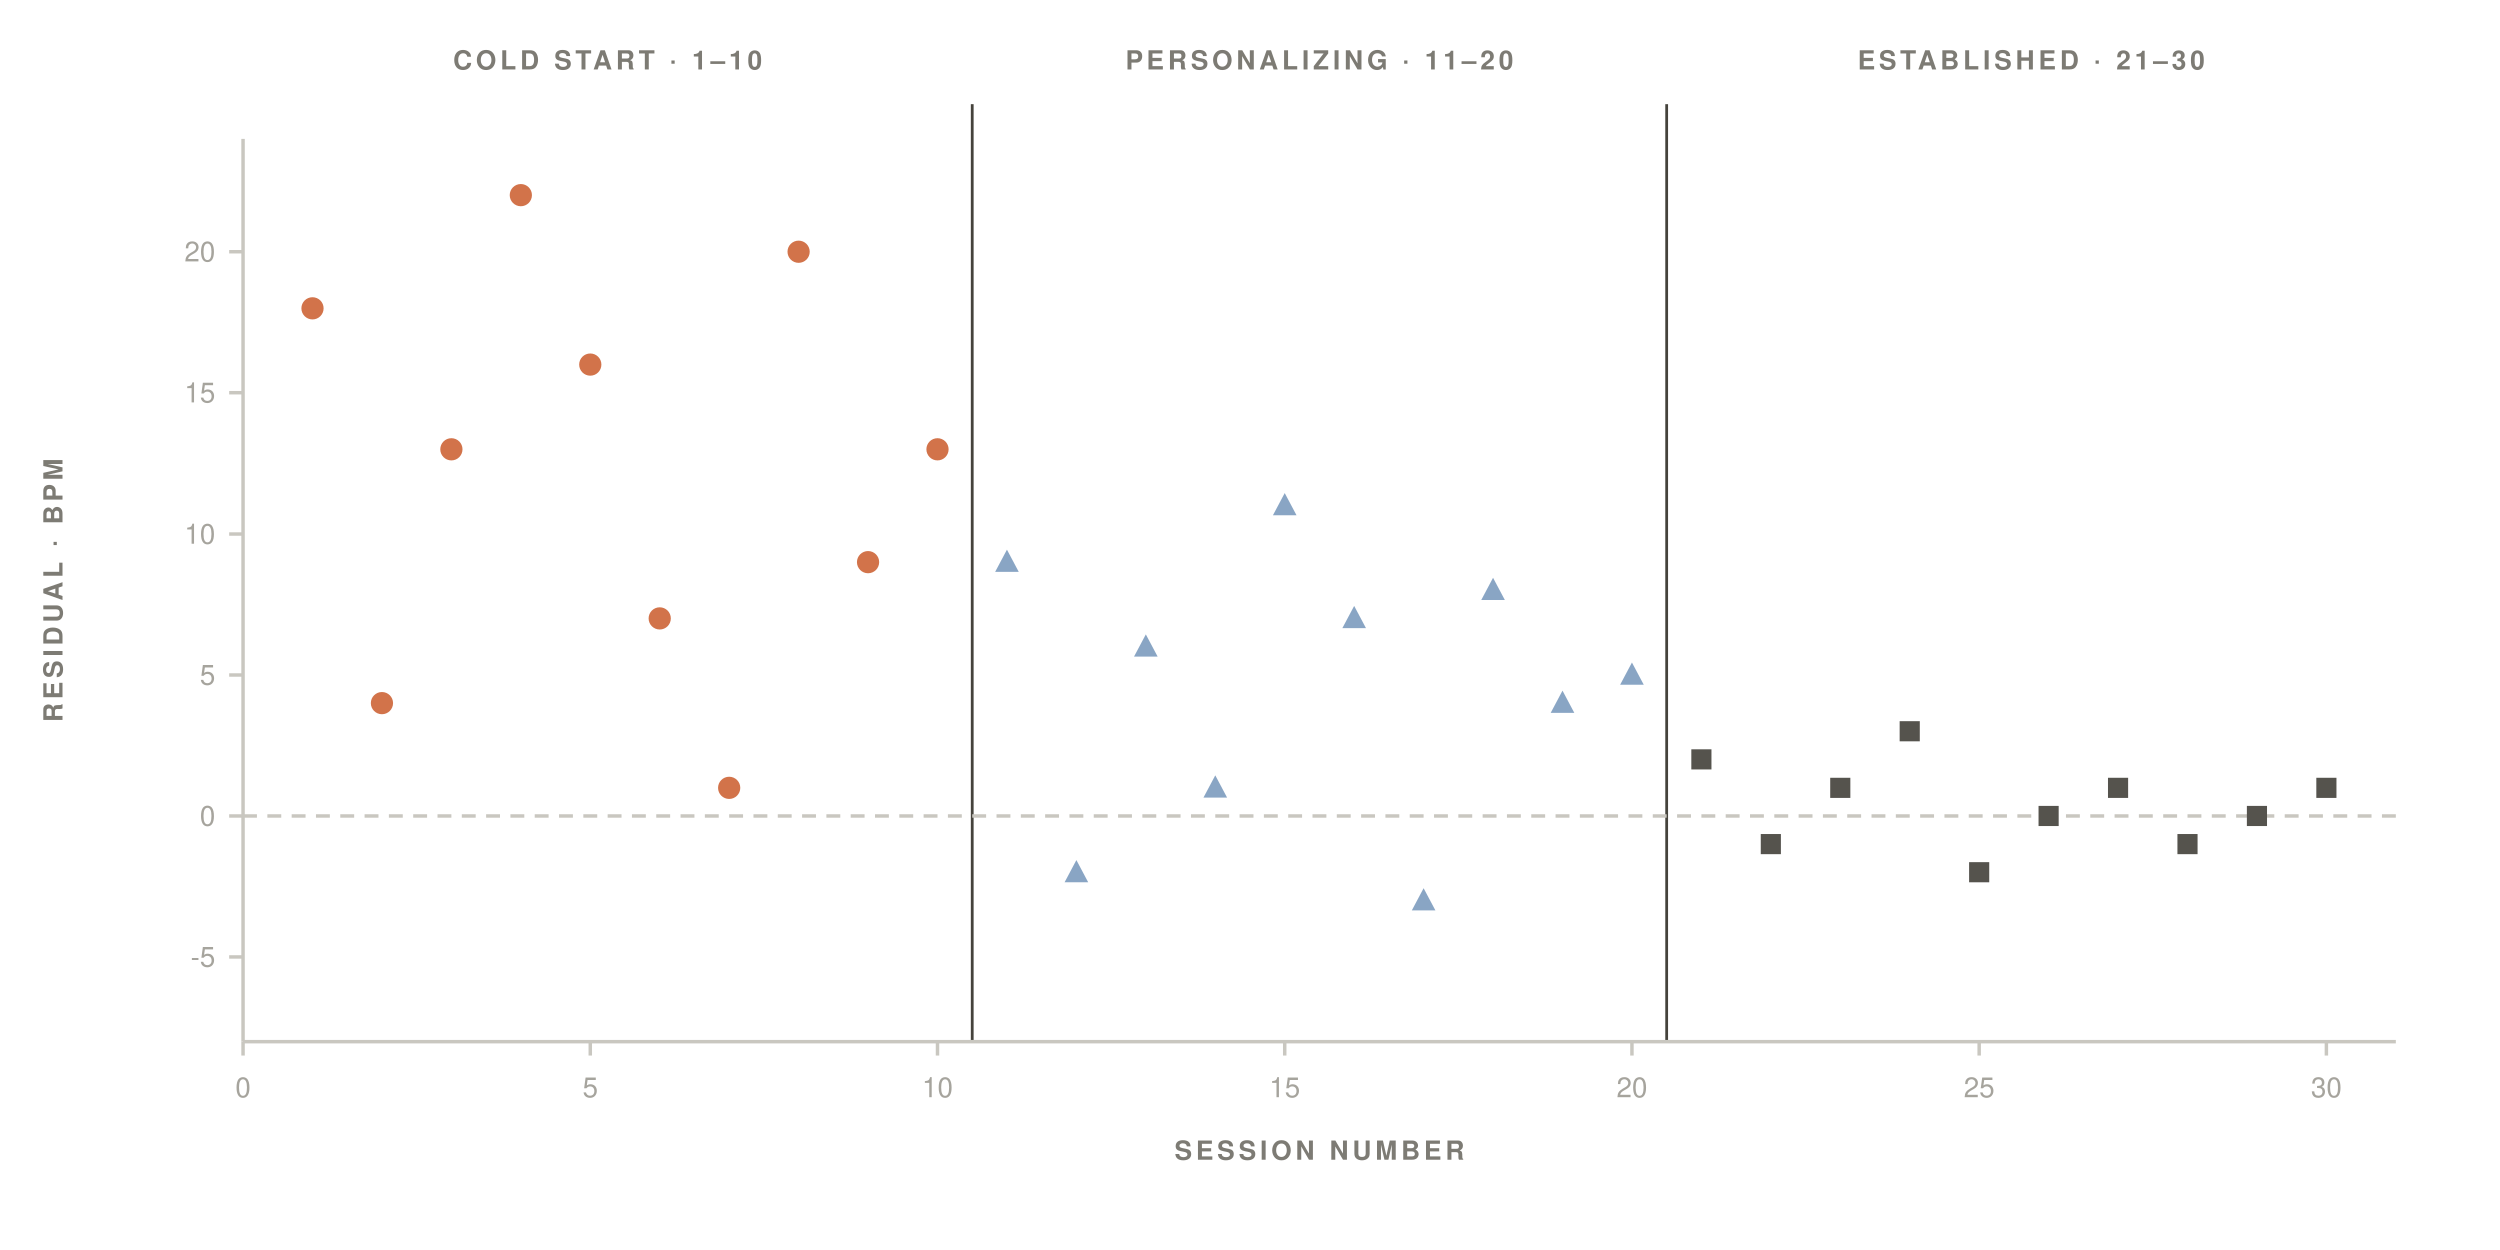
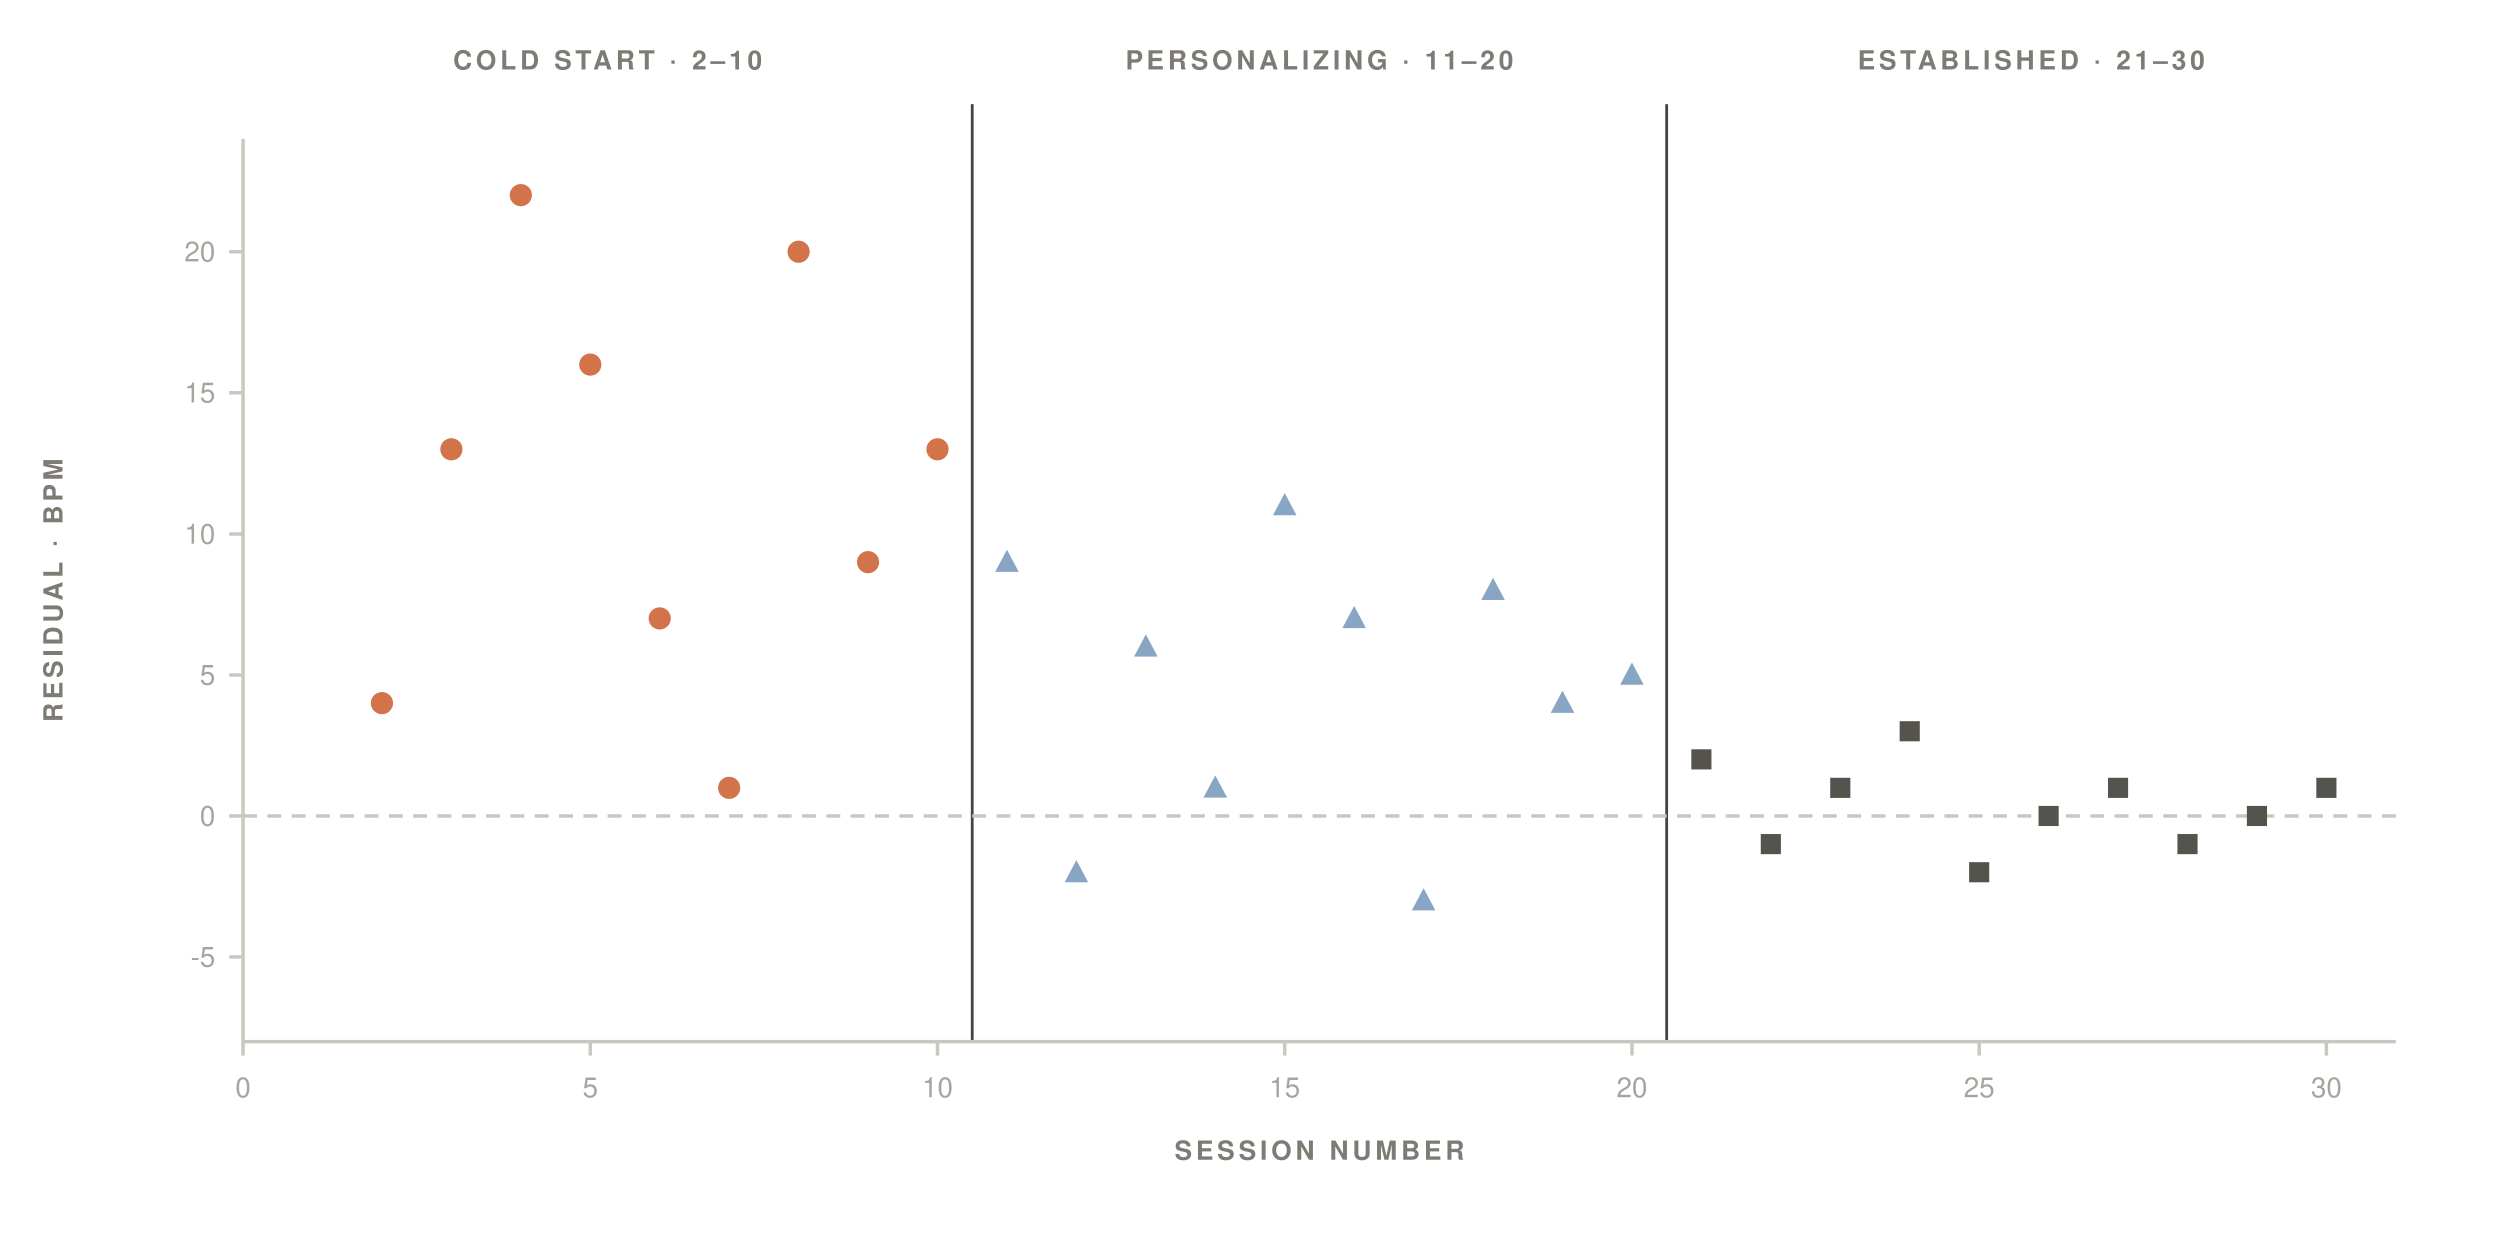
<svg xmlns="http://www.w3.org/2000/svg" viewBox="0 0 720 360" width="720" height="360" font-family="-apple-system, 'SF Pro Text', 'Helvetica Neue', Helvetica, Arial, sans-serif">
  <line x1="280.0" y1="30" x2="280.0" y2="300" stroke="#45433c" stroke-width="0.8" />
  <line x1="480.0" y1="30" x2="480.0" y2="300" stroke="#45433c" stroke-width="0.8" />
  <line x1="70" y1="235.0" x2="690" y2="235.0" stroke="#c9c7c0" stroke-width="1" stroke-dasharray="4 3" />
  <line x1="70" y1="300" x2="690" y2="300" stroke="#c9c7c0" stroke-width="1" />
  <line x1="70" y1="40" x2="70" y2="300" stroke="#c9c7c0" stroke-width="1" />
  <line x1="66" y1="275.6" x2="70" y2="275.6" stroke="#c9c7c0" stroke-width="1" />
  <text x="62" y="278.4" font-size="8" fill="#a6a49d" text-anchor="end">-5</text>
  <line x1="66" y1="235.0" x2="70" y2="235.0" stroke="#c9c7c0" stroke-width="1" />
  <text x="62" y="237.8" font-size="8" fill="#a6a49d" text-anchor="end">0</text>
  <line x1="66" y1="194.4" x2="70" y2="194.4" stroke="#c9c7c0" stroke-width="1" />
  <text x="62" y="197.2" font-size="8" fill="#a6a49d" text-anchor="end">5</text>
  <line x1="66" y1="153.8" x2="70" y2="153.8" stroke="#c9c7c0" stroke-width="1" />
  <text x="62" y="156.6" font-size="8" fill="#a6a49d" text-anchor="end">10</text>
  <line x1="66" y1="113.1" x2="70" y2="113.1" stroke="#c9c7c0" stroke-width="1" />
  <text x="62" y="115.9" font-size="8" fill="#a6a49d" text-anchor="end">15</text>
  <line x1="66" y1="72.5" x2="70" y2="72.5" stroke="#c9c7c0" stroke-width="1" />
  <text x="62" y="75.3" font-size="8" fill="#a6a49d" text-anchor="end">20</text>
  <line x1="70.0" y1="300" x2="70.0" y2="304" stroke="#c9c7c0" stroke-width="1" />
  <text x="70.0" y="316" font-size="8" fill="#a6a49d" text-anchor="middle">0</text>
  <line x1="170.0" y1="300" x2="170.0" y2="304" stroke="#c9c7c0" stroke-width="1" />
  <text x="170.0" y="316" font-size="8" fill="#a6a49d" text-anchor="middle">5</text>
  <line x1="270.0" y1="300" x2="270.0" y2="304" stroke="#c9c7c0" stroke-width="1" />
  <text x="270.0" y="316" font-size="8" fill="#a6a49d" text-anchor="middle">10</text>
  <line x1="370.0" y1="300" x2="370.0" y2="304" stroke="#c9c7c0" stroke-width="1" />
  <text x="370.0" y="316" font-size="8" fill="#a6a49d" text-anchor="middle">15</text>
  <line x1="470.0" y1="300" x2="470.0" y2="304" stroke="#c9c7c0" stroke-width="1" />
  <text x="470.0" y="316" font-size="8" fill="#a6a49d" text-anchor="middle">20</text>
  <line x1="570.0" y1="300" x2="570.0" y2="304" stroke="#c9c7c0" stroke-width="1" />
  <text x="570.0" y="316" font-size="8" fill="#a6a49d" text-anchor="middle">25</text>
  <line x1="670.0" y1="300" x2="670.0" y2="304" stroke="#c9c7c0" stroke-width="1" />
  <text x="670.0" y="316" font-size="8" fill="#a6a49d" text-anchor="middle">30</text>
  <text x="380.0" y="334" font-size="7.6" fill="#7d7b74" font-weight="600" text-anchor="middle" letter-spacing="1.1">SESSION NUMBER</text>
  <text x="18" y="170.0" font-size="7.6" fill="#7d7b74" font-weight="600" text-anchor="middle" letter-spacing="1.1" transform="rotate(-90 18 170.0)">RESIDUAL · BPM</text>
-   <text x="175.0" y="20" font-size="7.6" fill="#7d7b74" font-weight="600" text-anchor="middle" letter-spacing="1.1">COLD START · 1–10</text>
+   <text x="175.0" y="20" font-size="7.6" fill="#7d7b74" font-weight="600" text-anchor="middle" letter-spacing="1.1">COLD START · 2–10</text>
  <text x="380.0" y="20" font-size="7.6" fill="#7d7b74" font-weight="600" text-anchor="middle" letter-spacing="1.1">PERSONALIZING · 11–20</text>
  <text x="585.0" y="20" font-size="7.6" fill="#7d7b74" font-weight="600" text-anchor="middle" letter-spacing="1.1">ESTABLISHED · 21–30</text>
-   <circle cx="90.0" cy="88.8" r="3.2" fill="#d2734a" />
  <circle cx="110.0" cy="202.5" r="3.2" fill="#d2734a" />
  <circle cx="130.0" cy="129.4" r="3.2" fill="#d2734a" />
  <circle cx="150.0" cy="56.2" r="3.2" fill="#d2734a" />
  <circle cx="170.0" cy="105.0" r="3.2" fill="#d2734a" />
  <circle cx="190.0" cy="178.1" r="3.2" fill="#d2734a" />
  <circle cx="210.0" cy="226.9" r="3.2" fill="#d2734a" />
  <circle cx="230.0" cy="72.5" r="3.2" fill="#d2734a" />
  <circle cx="250.0" cy="161.9" r="3.2" fill="#d2734a" />
  <circle cx="270.0" cy="129.4" r="3.2" fill="#d2734a" />
  <path d="M290.0,158.3 L293.4,164.7 L286.6,164.7 Z" fill="#89a5c4" />
  <path d="M310.0,247.7 L313.4,254.1 L306.6,254.1 Z" fill="#89a5c4" />
  <path d="M330.0,182.7 L333.4,189.1 L326.6,189.1 Z" fill="#89a5c4" />
  <path d="M350.0,223.3 L353.4,229.7 L346.6,229.7 Z" fill="#89a5c4" />
  <path d="M370.0,142.0 L373.4,148.4 L366.6,148.4 Z" fill="#89a5c4" />
  <path d="M390.0,174.5 L393.4,180.9 L386.6,180.9 Z" fill="#89a5c4" />
  <path d="M410.0,255.8 L413.4,262.2 L406.6,262.2 Z" fill="#89a5c4" />
  <path d="M430.0,166.4 L433.4,172.8 L426.6,172.8 Z" fill="#89a5c4" />
  <path d="M450.0,198.9 L453.4,205.3 L446.6,205.3 Z" fill="#89a5c4" />
  <path d="M470.0,190.8 L473.4,197.2 L466.6,197.2 Z" fill="#89a5c4" />
  <rect x="487.1" y="215.8" width="5.8" height="5.8" fill="#55534d" />
  <rect x="507.1" y="240.2" width="5.8" height="5.8" fill="#55534d" />
  <rect x="527.1" y="224.0" width="5.8" height="5.8" fill="#55534d" />
  <rect x="547.1" y="207.7" width="5.8" height="5.8" fill="#55534d" />
  <rect x="567.1" y="248.3" width="5.8" height="5.8" fill="#55534d" />
  <rect x="587.1" y="232.1" width="5.8" height="5.8" fill="#55534d" />
  <rect x="607.1" y="224.0" width="5.8" height="5.8" fill="#55534d" />
  <rect x="627.1" y="240.2" width="5.8" height="5.8" fill="#55534d" />
  <rect x="647.1" y="232.1" width="5.8" height="5.8" fill="#55534d" />
  <rect x="667.1" y="224.0" width="5.8" height="5.8" fill="#55534d" />
</svg>
